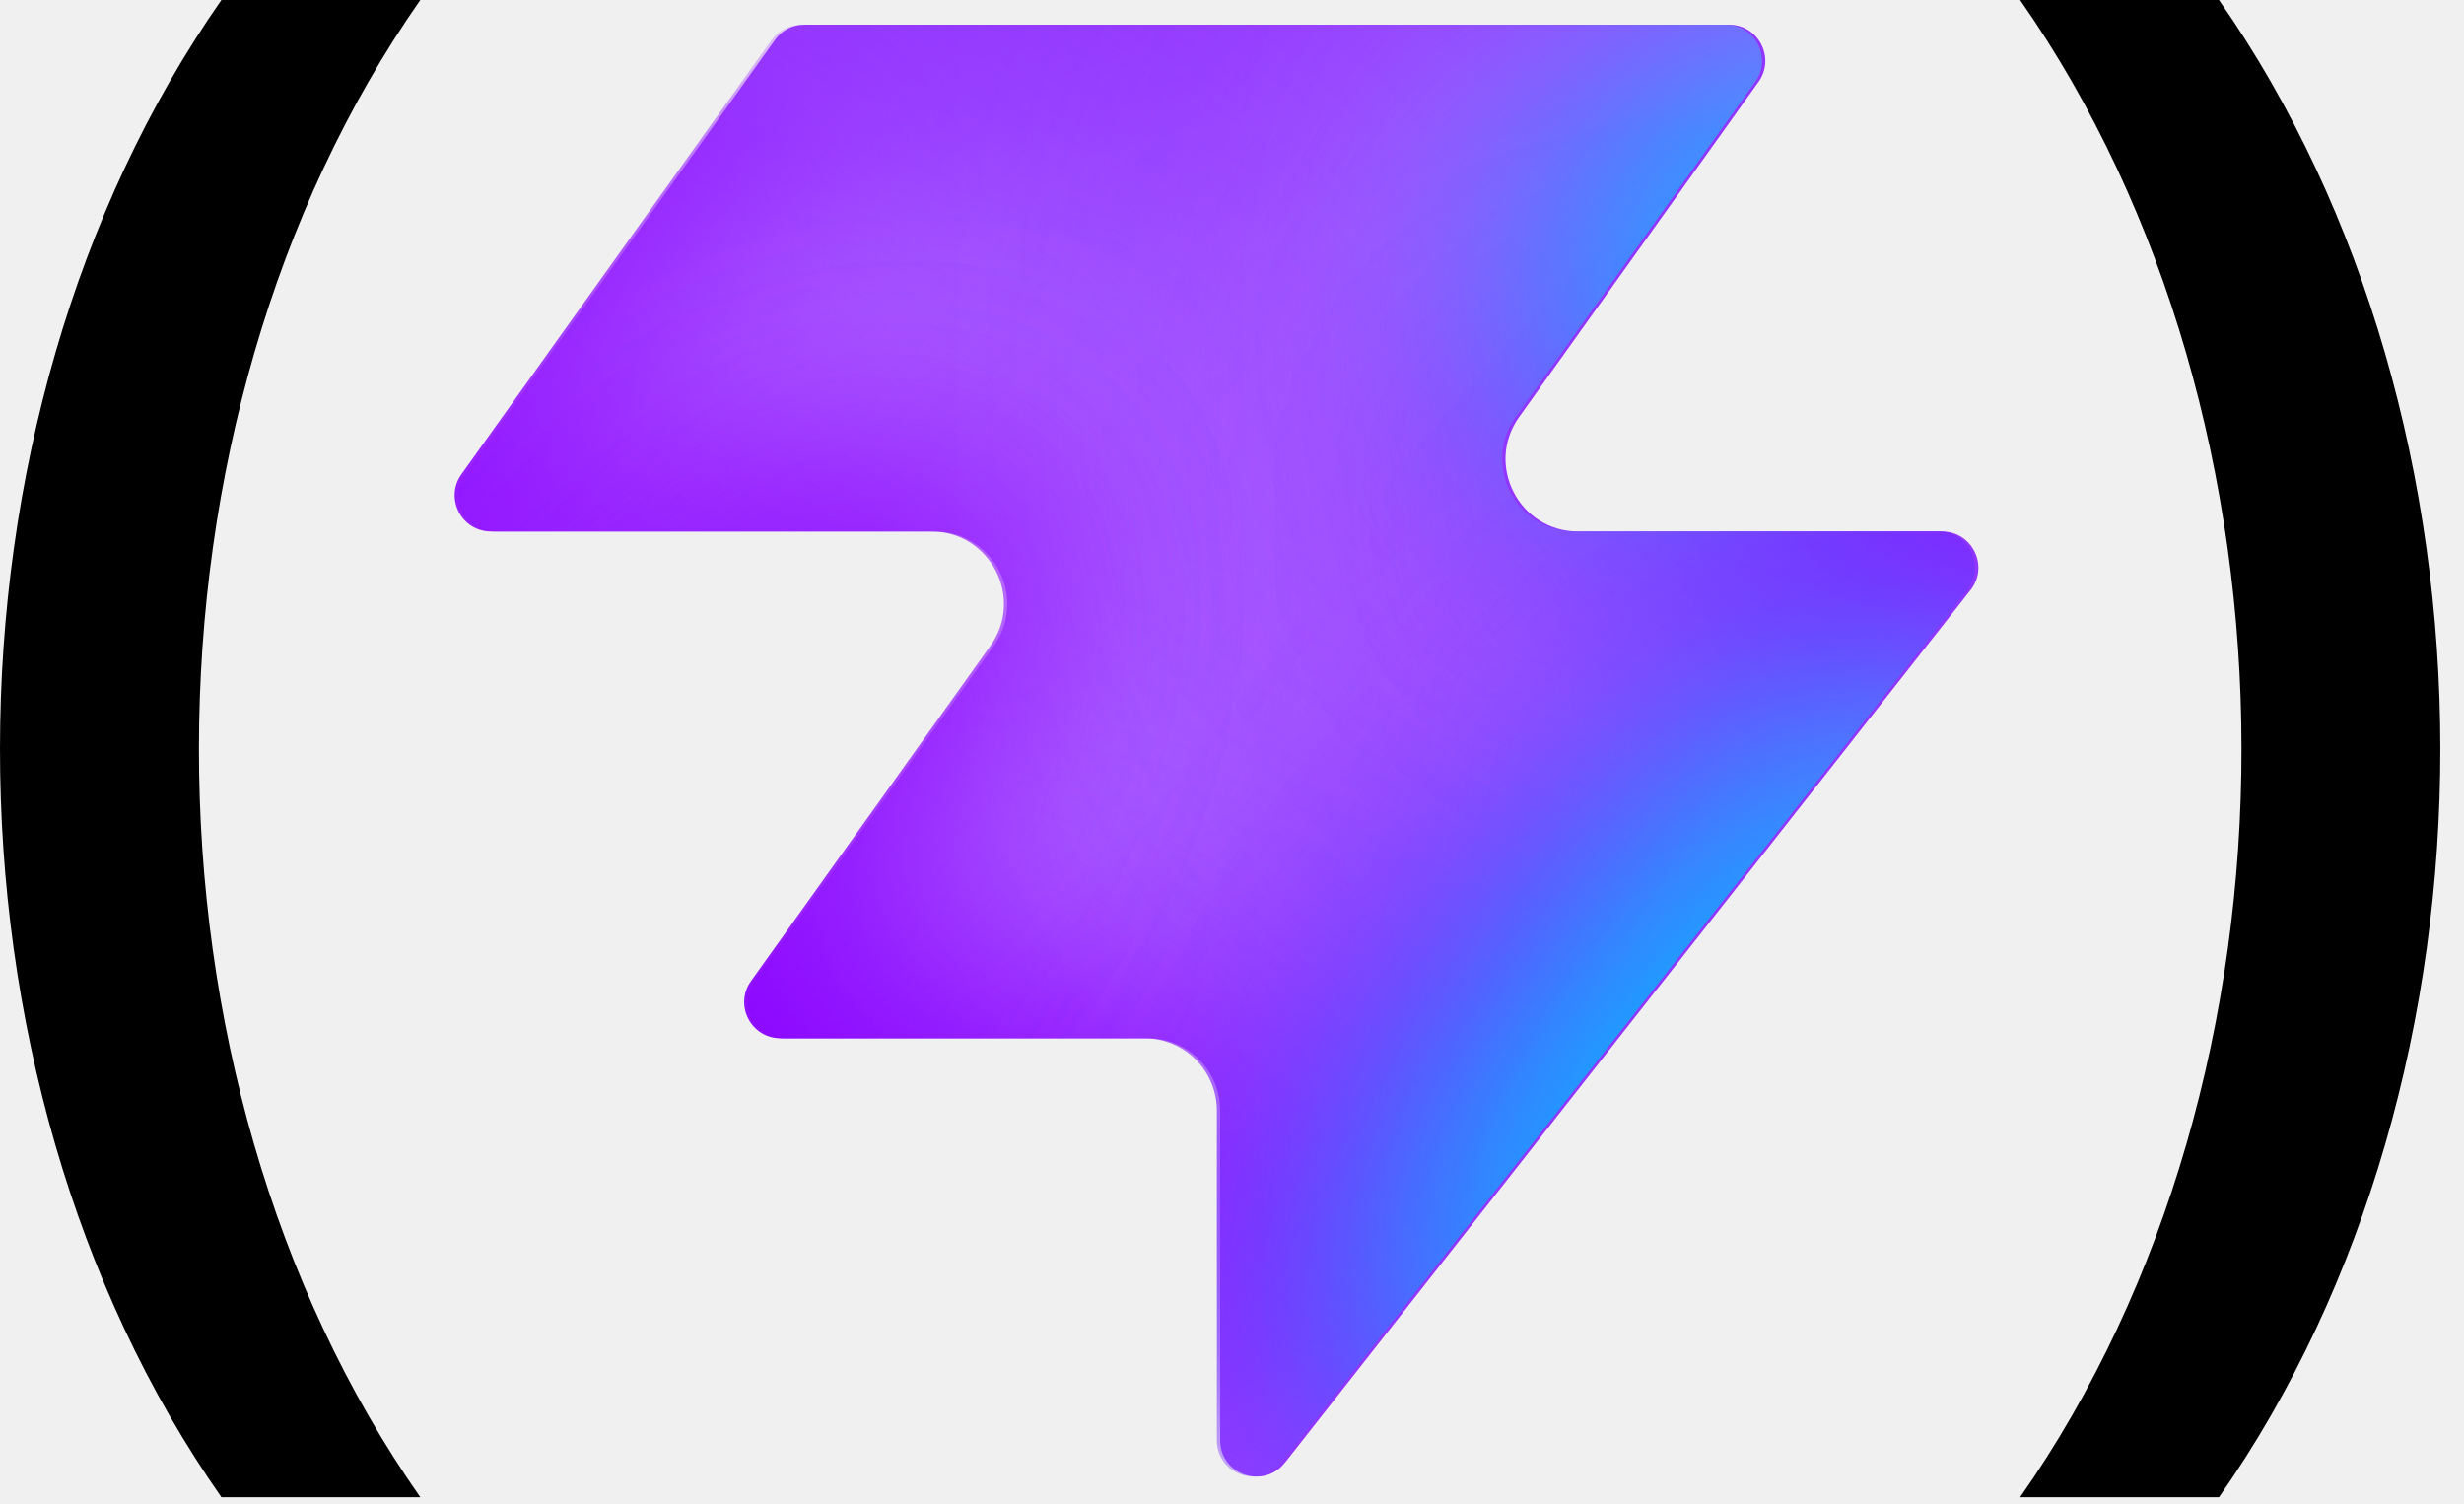
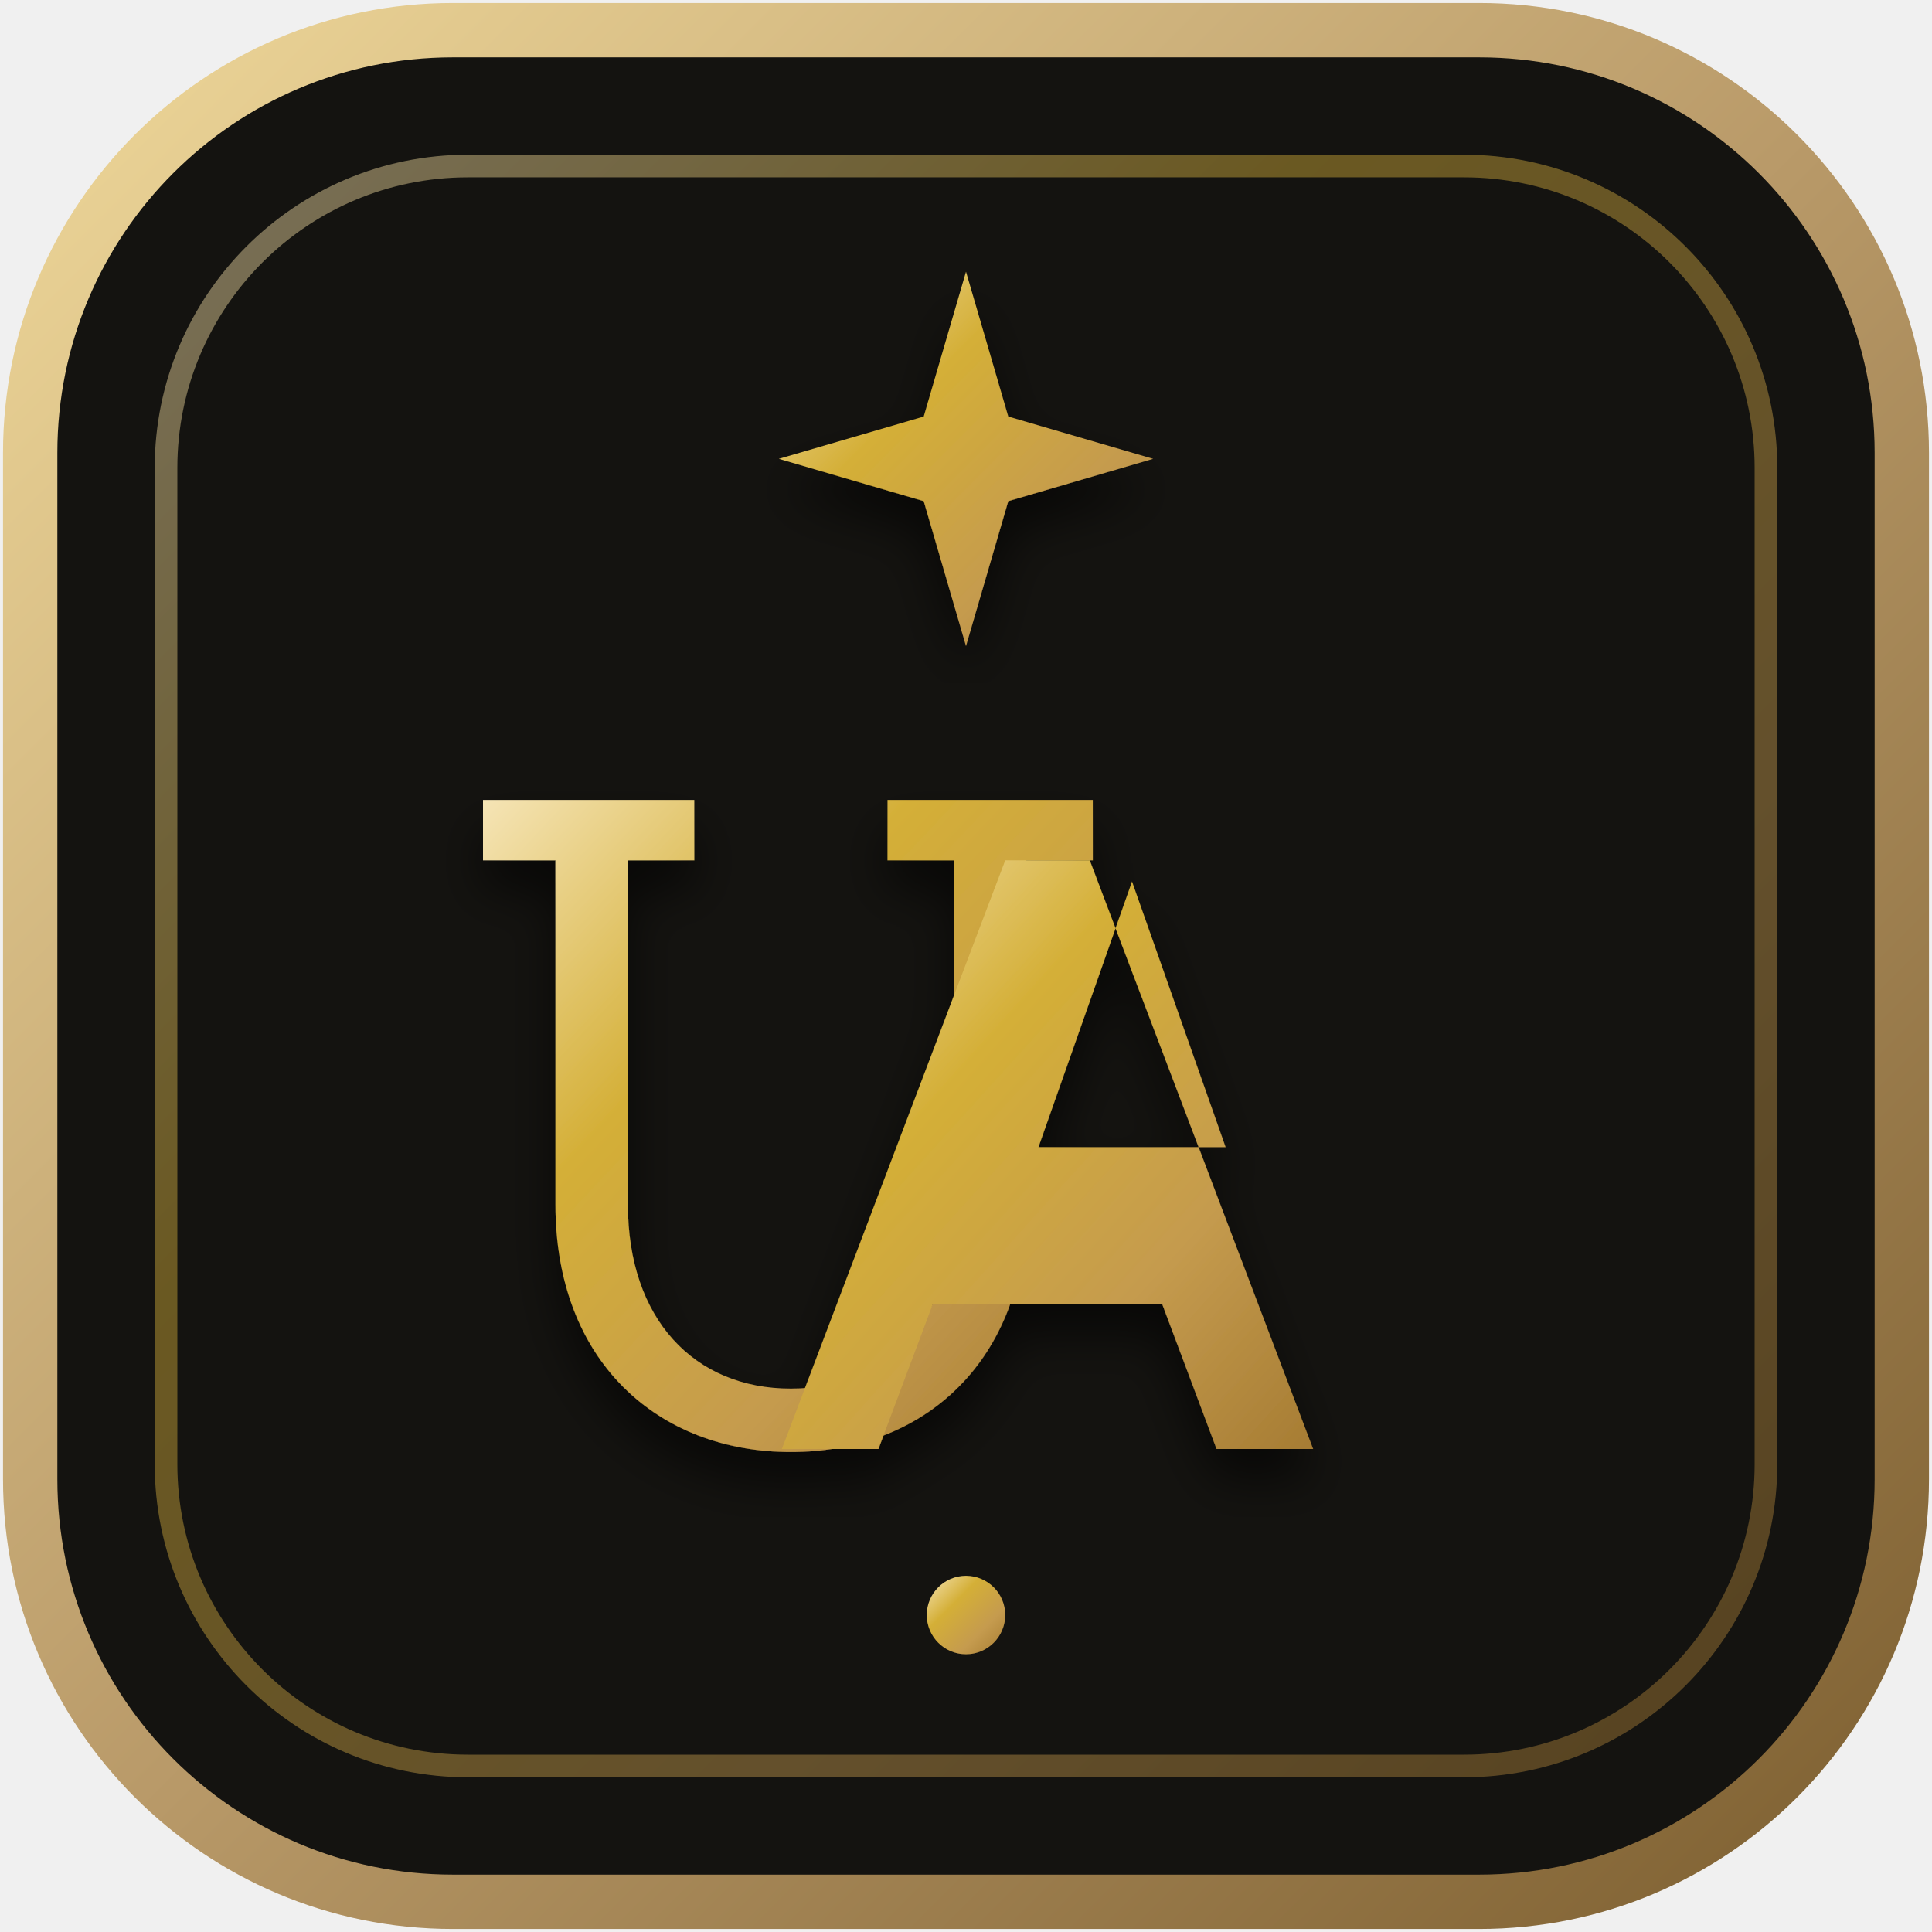
- <svg xmlns="http://www.w3.org/2000/svg" width="77" height="47" fill="none" aria-labelledby="vite-logo-title" viewBox="0 0 77 47">
-   <style>.parenthesis{fill:#000}@media (prefers-color-scheme:dark){.parenthesis{fill:#fff}}</style>
-   <path fill="#9135ff" d="M40.151 45.71c-.663.844-2.02.374-2.02-.699V34.708a2.26 2.26 0 0 0-2.262-2.262H24.493c-.92 0-1.457-1.04-.92-1.788l7.479-10.471c1.07-1.498 0-3.578-1.842-3.578H15.443c-.92 0-1.456-1.04-.92-1.788l9.696-13.576c.213-.297.556-.474.92-.474h28.894c.92 0 1.456 1.04.92 1.788l-7.48 10.472c-1.07 1.497 0 3.578 1.842 3.578h11.376c.944 0 1.474 1.087.89 1.83L40.153 45.712z" />
-   <mask id="a" width="48" height="47" x="14" y="0" maskUnits="userSpaceOnUse" style="mask-type:alpha">
-     <path fill="#000" d="M40.047 45.71c-.663.843-2.02.374-2.02-.699V34.708a2.26 2.26 0 0 0-2.262-2.262H24.389c-.92 0-1.457-1.04-.92-1.788l7.479-10.472c1.07-1.497 0-3.578-1.842-3.578H15.34c-.92 0-1.456-1.04-.92-1.788l9.696-13.575c.213-.297.556-.474.92-.474H53.93c.92 0 1.456 1.04.92 1.788L47.37 13.03c-1.07 1.498 0 3.578 1.842 3.578h11.376c.944 0 1.474 1.088.89 1.831L40.049 45.712z" />
-   </mask>
-   <g mask="url(#a)">
-     <g filter="url(#b)">
-       <ellipse cx="5.508" cy="14.704" fill="#eee6ff" rx="5.508" ry="14.704" transform="rotate(269.814 20.96 11.29)scale(-1 1)" />
-     </g>
-     <g filter="url(#c)">
-       <ellipse cx="10.399" cy="29.851" fill="#eee6ff" rx="10.399" ry="29.851" transform="rotate(89.814 -16.902 -8.275)scale(1 -1)" />
-     </g>
-     <g filter="url(#d)">
-       <ellipse cx="5.508" cy="30.487" fill="#8900ff" rx="5.508" ry="30.487" transform="rotate(89.814 -19.197 -7.127)scale(1 -1)" />
-     </g>
-     <g filter="url(#e)">
-       <ellipse cx="5.508" cy="30.599" fill="#8900ff" rx="5.508" ry="30.599" transform="rotate(89.814 -25.928 4.177)scale(1 -1)" />
-     </g>
-     <g filter="url(#f)">
-       <ellipse cx="5.508" cy="30.599" fill="#8900ff" rx="5.508" ry="30.599" transform="rotate(89.814 -25.738 5.52)scale(1 -1)" />
-     </g>
-     <g filter="url(#g)">
-       <ellipse cx="14.072" cy="22.078" fill="#eee6ff" rx="14.072" ry="22.078" transform="rotate(93.35 31.245 55.578)scale(-1 1)" />
-     </g>
-     <g filter="url(#h)">
-       <ellipse cx="3.47" cy="21.501" fill="#8900ff" rx="3.47" ry="21.501" transform="rotate(89.009 35.419 55.202)scale(-1 1)" />
-     </g>
-     <g filter="url(#i)">
-       <ellipse cx="3.47" cy="21.501" fill="#8900ff" rx="3.47" ry="21.501" transform="rotate(89.009 35.419 55.202)scale(-1 1)" />
-     </g>
-     <g filter="url(#j)">
-       <ellipse cx="14.592" cy="9.743" fill="#8900ff" rx="4.407" ry="29.108" transform="rotate(39.51 14.592 9.743)" />
-     </g>
-     <g filter="url(#k)">
-       <ellipse cx="61.728" cy="-5.321" fill="#8900ff" rx="4.407" ry="29.108" transform="rotate(37.892 61.728 -5.32)" />
-     </g>
-     <g filter="url(#l)">
-       <ellipse cx="55.618" cy="7.104" fill="#00c2ff" rx="5.971" ry="9.665" transform="rotate(37.892 55.618 7.104)" />
-     </g>
-     <g filter="url(#m)">
-       <ellipse cx="12.326" cy="39.103" fill="#8900ff" rx="4.407" ry="29.108" transform="rotate(37.892 12.326 39.103)" />
-     </g>
-     <g filter="url(#n)">
-       <ellipse cx="12.326" cy="39.103" fill="#8900ff" rx="4.407" ry="29.108" transform="rotate(37.892 12.326 39.103)" />
-     </g>
-     <g filter="url(#o)">
-       <ellipse cx="49.857" cy="30.678" fill="#8900ff" rx="4.407" ry="29.108" transform="rotate(37.892 49.857 30.678)" />
-     </g>
-     <g filter="url(#p)">
-       <ellipse cx="52.623" cy="33.171" fill="#00c2ff" rx="5.971" ry="15.297" transform="rotate(37.892 52.623 33.17)" />
-     </g>
-   </g>
-   <path d="M6.919 0c-9.198 13.166-9.252 33.575 0 46.789h6.215c-9.25-13.214-9.196-33.623 0-46.789zm62.424 0h-6.215c9.198 13.166 9.252 33.575 0 46.789h6.215c9.25-13.214 9.196-33.623 0-46.789" class="parenthesis" />
+ <svg xmlns="http://www.w3.org/2000/svg" viewBox="0 0 64 64" width="64" height="64">
  <defs>
-     <filter id="b" width="60.045" height="41.654" x="-5.564" y="16.92" color-interpolation-filters="sRGB" filterUnits="userSpaceOnUse">
-       <feFlood flood-opacity="0" result="BackgroundImageFix" />
-       <feBlend in="SourceGraphic" in2="BackgroundImageFix" result="shape" />
-       <feGaussianBlur result="effect1_foregroundBlur_2002_17286" stdDeviation="7.659" />
-     </filter>
-     <filter id="c" width="90.34" height="51.437" x="-40.407" y="-6.762" color-interpolation-filters="sRGB" filterUnits="userSpaceOnUse">
-       <feFlood flood-opacity="0" result="BackgroundImageFix" />
-       <feBlend in="SourceGraphic" in2="BackgroundImageFix" result="shape" />
-       <feGaussianBlur result="effect1_foregroundBlur_2002_17286" stdDeviation="7.659" />
-     </filter>
-     <filter id="d" width="79.355" height="29.4" x="-35.435" y="2.801" color-interpolation-filters="sRGB" filterUnits="userSpaceOnUse">
-       <feFlood flood-opacity="0" result="BackgroundImageFix" />
-       <feBlend in="SourceGraphic" in2="BackgroundImageFix" result="shape" />
-       <feGaussianBlur result="effect1_foregroundBlur_2002_17286" stdDeviation="4.596" />
-     </filter>
-     <filter id="e" width="79.579" height="29.4" x="-30.84" y="20.8" color-interpolation-filters="sRGB" filterUnits="userSpaceOnUse">
-       <feFlood flood-opacity="0" result="BackgroundImageFix" />
-       <feBlend in="SourceGraphic" in2="BackgroundImageFix" result="shape" />
-       <feGaussianBlur result="effect1_foregroundBlur_2002_17286" stdDeviation="4.596" />
-     </filter>
-     <filter id="f" width="79.579" height="29.4" x="-29.307" y="21.949" color-interpolation-filters="sRGB" filterUnits="userSpaceOnUse">
-       <feFlood flood-opacity="0" result="BackgroundImageFix" />
-       <feBlend in="SourceGraphic" in2="BackgroundImageFix" result="shape" />
-       <feGaussianBlur result="effect1_foregroundBlur_2002_17286" stdDeviation="4.596" />
-     </filter>
-     <filter id="g" width="74.749" height="58.852" x="29.961" y="-17.13" color-interpolation-filters="sRGB" filterUnits="userSpaceOnUse">
-       <feFlood flood-opacity="0" result="BackgroundImageFix" />
-       <feBlend in="SourceGraphic" in2="BackgroundImageFix" result="shape" />
-       <feGaussianBlur result="effect1_foregroundBlur_2002_17286" stdDeviation="7.659" />
-     </filter>
-     <filter id="h" width="61.377" height="25.362" x="37.754" y="3.055" color-interpolation-filters="sRGB" filterUnits="userSpaceOnUse">
-       <feFlood flood-opacity="0" result="BackgroundImageFix" />
-       <feBlend in="SourceGraphic" in2="BackgroundImageFix" result="shape" />
-       <feGaussianBlur result="effect1_foregroundBlur_2002_17286" stdDeviation="4.596" />
-     </filter>
-     <filter id="i" width="61.377" height="25.362" x="37.754" y="3.055" color-interpolation-filters="sRGB" filterUnits="userSpaceOnUse">
-       <feFlood flood-opacity="0" result="BackgroundImageFix" />
-       <feBlend in="SourceGraphic" in2="BackgroundImageFix" result="shape" />
-       <feGaussianBlur result="effect1_foregroundBlur_2002_17286" stdDeviation="4.596" />
-     </filter>
-     <filter id="j" width="56.045" height="63.649" x="-13.43" y="-22.082" color-interpolation-filters="sRGB" filterUnits="userSpaceOnUse">
-       <feFlood flood-opacity="0" result="BackgroundImageFix" />
-       <feBlend in="SourceGraphic" in2="BackgroundImageFix" result="shape" />
-       <feGaussianBlur result="effect1_foregroundBlur_2002_17286" stdDeviation="4.596" />
-     </filter>
-     <filter id="k" width="54.814" height="64.646" x="34.321" y="-37.644" color-interpolation-filters="sRGB" filterUnits="userSpaceOnUse">
-       <feFlood flood-opacity="0" result="BackgroundImageFix" />
-       <feBlend in="SourceGraphic" in2="BackgroundImageFix" result="shape" />
-       <feGaussianBlur result="effect1_foregroundBlur_2002_17286" stdDeviation="4.596" />
-     </filter>
-     <filter id="l" width="33.541" height="35.313" x="38.847" y="-10.552" color-interpolation-filters="sRGB" filterUnits="userSpaceOnUse">
-       <feFlood flood-opacity="0" result="BackgroundImageFix" />
-       <feBlend in="SourceGraphic" in2="BackgroundImageFix" result="shape" />
-       <feGaussianBlur result="effect1_foregroundBlur_2002_17286" stdDeviation="4.596" />
-     </filter>
-     <filter id="m" width="54.814" height="64.646" x="-15.081" y="6.78" color-interpolation-filters="sRGB" filterUnits="userSpaceOnUse">
-       <feFlood flood-opacity="0" result="BackgroundImageFix" />
-       <feBlend in="SourceGraphic" in2="BackgroundImageFix" result="shape" />
-       <feGaussianBlur result="effect1_foregroundBlur_2002_17286" stdDeviation="4.596" />
-     </filter>
-     <filter id="n" width="54.814" height="64.646" x="-15.081" y="6.78" color-interpolation-filters="sRGB" filterUnits="userSpaceOnUse">
-       <feFlood flood-opacity="0" result="BackgroundImageFix" />
-       <feBlend in="SourceGraphic" in2="BackgroundImageFix" result="shape" />
-       <feGaussianBlur result="effect1_foregroundBlur_2002_17286" stdDeviation="4.596" />
-     </filter>
-     <filter id="o" width="54.814" height="64.646" x="22.45" y="-1.645" color-interpolation-filters="sRGB" filterUnits="userSpaceOnUse">
-       <feFlood flood-opacity="0" result="BackgroundImageFix" />
-       <feBlend in="SourceGraphic" in2="BackgroundImageFix" result="shape" />
-       <feGaussianBlur result="effect1_foregroundBlur_2002_17286" stdDeviation="4.596" />
-     </filter>
-     <filter id="p" width="39.409" height="43.623" x="32.919" y="11.36" color-interpolation-filters="sRGB" filterUnits="userSpaceOnUse">
-       <feFlood flood-opacity="0" result="BackgroundImageFix" />
-       <feBlend in="SourceGraphic" in2="BackgroundImageFix" result="shape" />
-       <feGaussianBlur result="effect1_foregroundBlur_2002_17286" stdDeviation="4.596" />
+     <linearGradient id="ua-gold" x1="0%" y1="0%" x2="100%" y2="100%">
+       <stop offset="0%" stop-color="#F5E4B5" />
+       <stop offset="35%" stop-color="#D4AF37" />
+       <stop offset="70%" stop-color="#C59B4E" />
+       <stop offset="100%" stop-color="#A67C33" />
+     </linearGradient>
+     <linearGradient id="ua-border" x1="0%" y1="0%" x2="100%" y2="100%">
+       <stop offset="0%" stop-color="#EED799" />
+       <stop offset="50%" stop-color="#B99A69" />
+       <stop offset="100%" stop-color="#7D5F30" />
+     </linearGradient>
+     <filter id="subtle-glow" x="-10%" y="-10%" width="120%" height="120%">
+       <feDropShadow dx="0" dy="1" stdDeviation="0.8" flood-color="#000" flood-opacity="0.6" />
    </filter>
  </defs>
+   <rect x="1" y="1" width="62" height="62" rx="14" fill="#141310" stroke="url(#ua-border)" stroke-width="1.8" />
+   <rect x="5.5" y="5.5" width="53" height="53" rx="10" fill="none" stroke="url(#ua-gold)" stroke-width="0.75" stroke-opacity="0.45" />
+   <path d="M32 9 L33.4 13.8 L38.2 15.2 L33.4 16.6 L32 21.4 L30.6 16.6 L25.8 15.2 L30.6 13.8 Z" fill="url(#ua-gold)" filter="url(#subtle-glow)" />
+   <g fill="url(#ua-gold)" filter="url(#subtle-glow)">
+     <path d="M16 26.5 h7 v2 h-2.2 v11.4 c0 3.8 2.2 6.1 5.4 6.1 c3.2 0 5.4-2.3 5.4-6.1 v-11.4 h-2.2 v-2 h6.8 v2 h-2.2 v11.4 c0 5.2 -3.4 8.2 -7.8 8.2 c-4.4 0 -7.8-3 -7.8-8.2 v-11.4 h-2.4 Z" />
+     <path d="M43.5 48 h-3.2 l-1.8 -4.8 h-7.6 l-1.8 4.8 h-3.2 l7.4 -19.5 h2.8 Z M34.4 38 h6.2 l-3.1 -8.8 Z" />
+   </g>
+   <line x1="21" y1="53.5" x2="43" y2="53.5" stroke="url(#ua-gold)" stroke-width="0.8" stroke-opacity="0.65" />
+   <circle cx="32" cy="53.5" r="1.3" fill="url(#ua-gold)" />
</svg>
